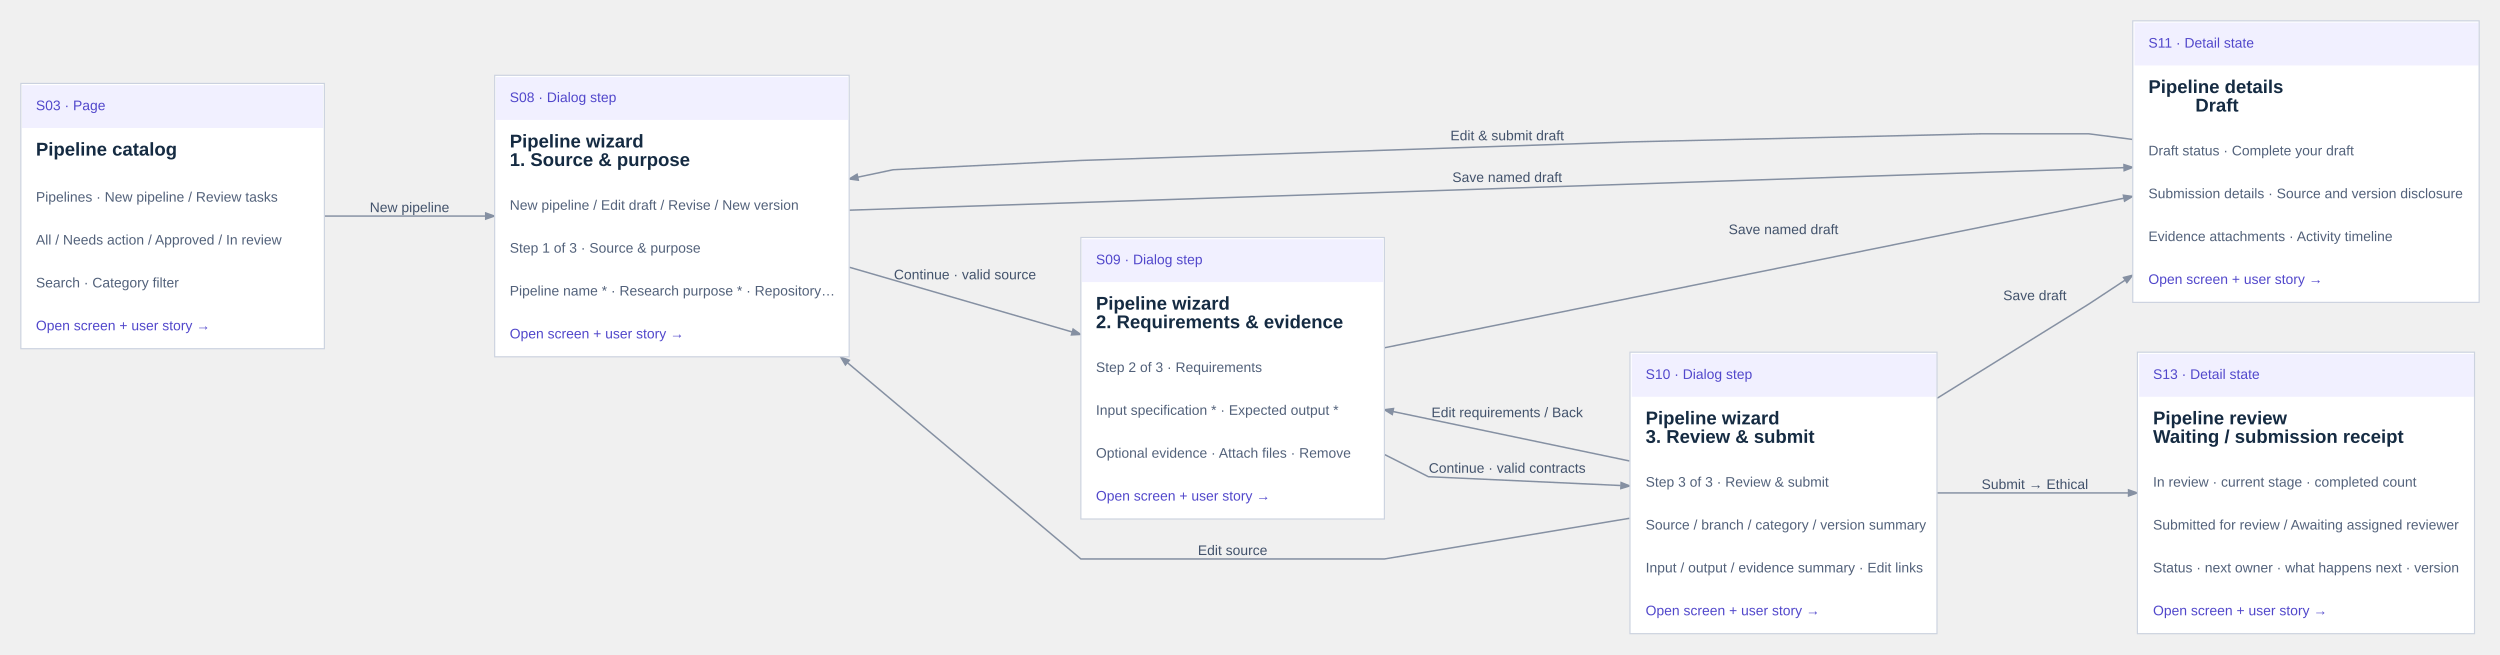
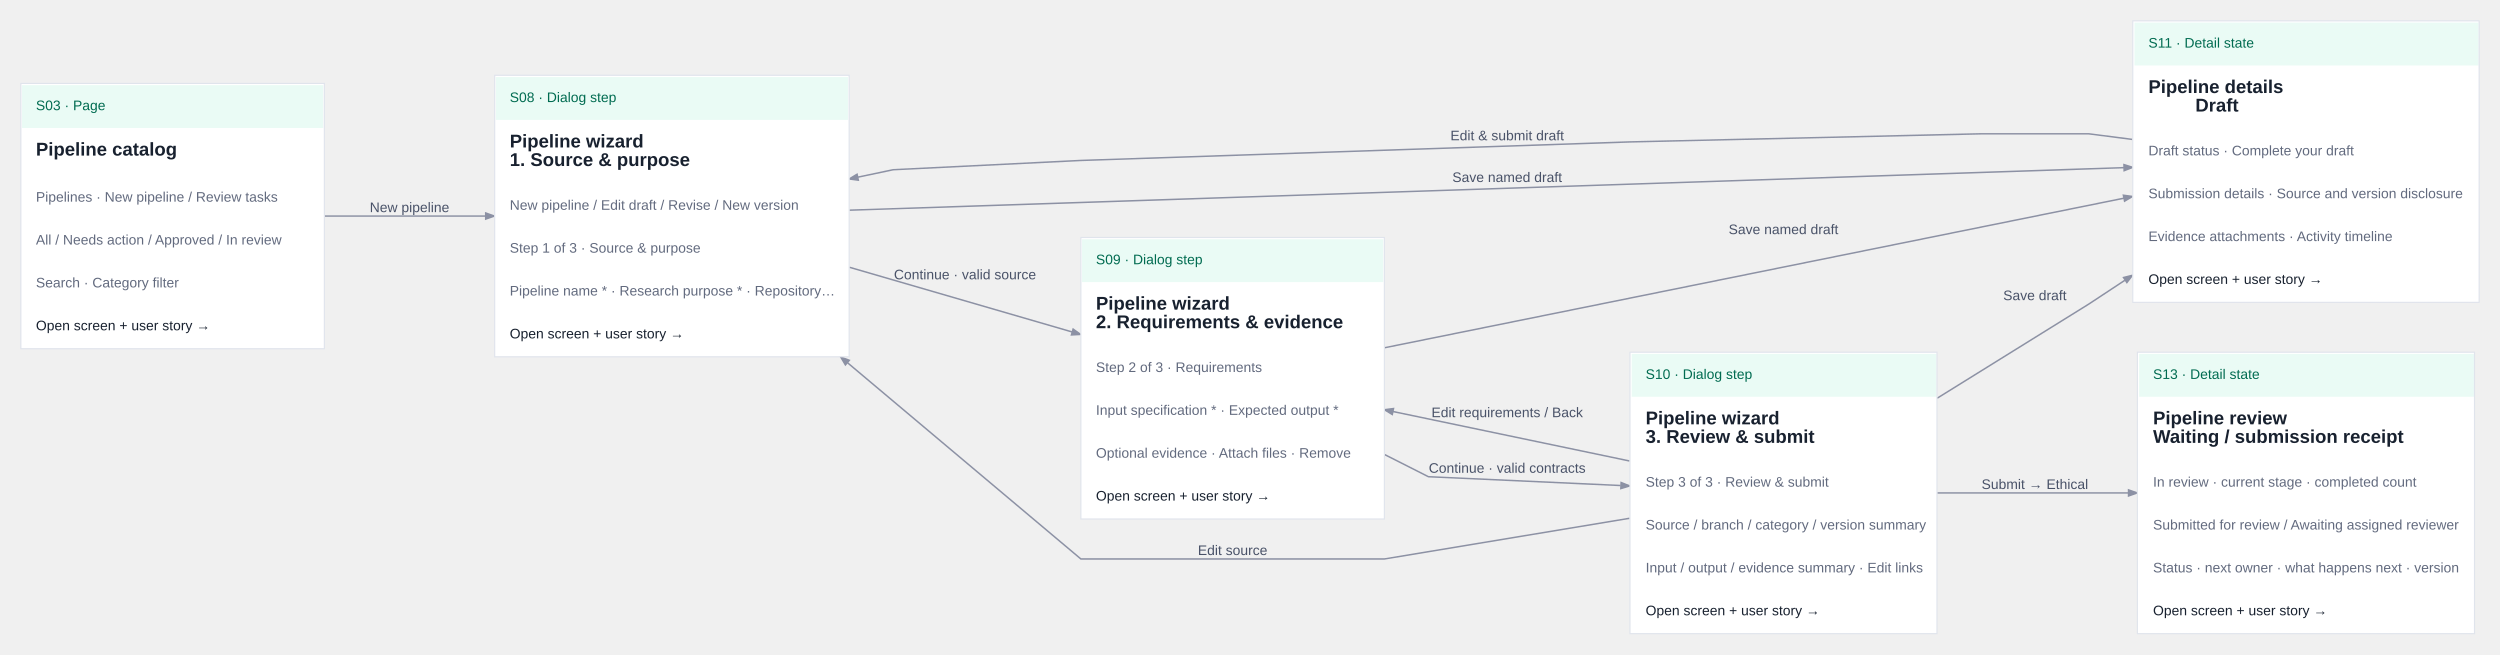
<svg xmlns="http://www.w3.org/2000/svg" xmlns:xlink="http://www.w3.org/1999/xlink" width="2158pt" height="565pt" viewBox="0.00 0.00 2158.00 565.00">
  <g id="graph0" class="graph" transform="scale(1 1) rotate(0) translate(18 547)">
    <g id="edge1" class="edge">
      <g id="a_edge1">
        <a xlink:title="New pipeline">
-           <path fill="none" stroke="#8590a2" stroke-width="1.3" d="M262.17,-360.5C305.96,-360.5 355.33,-360.5 401.14,-360.5" />
-           <polygon fill="#8590a2" stroke="#8590a2" stroke-width="1.3" points="401.26,-363.13 408.76,-360.5 401.26,-357.88 401.26,-363.13" />
+           <path fill="none" stroke="#8c91a4" stroke-width="1.3" d="M262.17,-360.5C305.96,-360.5 355.33,-360.5 401.14,-360.5" />
+           <polygon fill="#8c91a4" stroke="#8c91a4" stroke-width="1.3" points="401.26,-363.13 408.76,-360.5 401.26,-357.88 401.26,-363.13" />
        </a>
      </g>
-       <text text-anchor="middle" x="335.5" y="-363.9" font-family="Arial" font-size="12.00" fill="#42526b">New pipeline</text>
+       <text text-anchor="middle" x="335.5" y="-363.9" font-family="Arial" font-size="12.00" fill="#495268">New pipeline</text>
    </g>
    <g id="edge2" class="edge">
      <g id="a_edge2">
        <a xlink:title="Continue · valid source">
-           <path fill="none" stroke="#8590a2" stroke-width="1.3" d="M715.18,-316.3C776.81,-298.4 847.46,-277.88 907.52,-260.43" />
-           <polygon fill="#8590a2" stroke="#8590a2" stroke-width="1.3" points="908.32,-262.93 914.79,-258.32 906.85,-257.89 908.32,-262.93" />
+           <path fill="none" stroke="#8c91a4" stroke-width="1.3" d="M715.18,-316.3C776.81,-298.4 847.46,-277.88 907.52,-260.43" />
+           <polygon fill="#8c91a4" stroke="#8c91a4" stroke-width="1.3" points="908.32,-262.93 914.79,-258.32 906.85,-257.89 908.32,-262.93" />
        </a>
      </g>
-       <text text-anchor="middle" x="815" y="-305.9" font-family="Arial" font-size="12.00" fill="#42526b">Continue · valid source</text>
+       <text text-anchor="middle" x="815" y="-305.9" font-family="Arial" font-size="12.00" fill="#495268">Continue · valid source</text>
    </g>
    <g id="edge6" class="edge">
      <g id="a_edge6">
        <a xlink:title="Save named draft">
-           <path fill="none" stroke="#8590a2" stroke-width="1.3" d="M715.07,-365.57C984.55,-374.57 1543.08,-393.2 1815.41,-402.29" />
-           <polygon fill="#8590a2" stroke="#8590a2" stroke-width="1.3" points="1815.4,-404.92 1822.98,-402.54 1815.57,-399.67 1815.4,-404.92" />
+           <path fill="none" stroke="#8c91a4" stroke-width="1.3" d="M715.07,-365.57C984.55,-374.57 1543.08,-393.2 1815.41,-402.29" />
+           <polygon fill="#8c91a4" stroke="#8c91a4" stroke-width="1.3" points="1815.4,-404.92 1822.98,-402.54 1815.57,-399.67 1815.4,-404.92" />
        </a>
      </g>
-       <text text-anchor="middle" x="1283" y="-389.9" font-family="Arial" font-size="12.00" fill="#42526b">Save named draft</text>
+       <text text-anchor="middle" x="1283" y="-389.9" font-family="Arial" font-size="12.00" fill="#495268">Save named draft</text>
    </g>
    <g id="edge3" class="edge">
      <g id="a_edge3">
        <a xlink:title="Continue · valid contracts">
-           <path fill="none" stroke="#8590a2" stroke-width="1.3" d="M1177.3,-154.58C1199.2,-143.49 1215,-135.5 1215,-135.5 1215,-135.5 1300.44,-131.58 1380.95,-127.9" />
-           <polygon fill="#8590a2" stroke="#8590a2" stroke-width="1.3" points="1381.35,-130.5 1388.72,-127.54 1381.11,-125.26 1381.35,-130.5" />
+           <path fill="none" stroke="#8c91a4" stroke-width="1.3" d="M1177.3,-154.58C1199.2,-143.49 1215,-135.5 1215,-135.5 1215,-135.5 1300.44,-131.58 1380.95,-127.9" />
+           <polygon fill="#8c91a4" stroke="#8c91a4" stroke-width="1.3" points="1381.35,-130.5 1388.72,-127.54 1381.11,-125.26 1381.35,-130.5" />
        </a>
      </g>
-       <text text-anchor="middle" x="1283" y="-138.9" font-family="Arial" font-size="12.00" fill="#42526b">Continue · valid contracts</text>
+       <text text-anchor="middle" x="1283" y="-138.9" font-family="Arial" font-size="12.00" fill="#495268">Continue · valid contracts</text>
    </g>
    <g id="edge7" class="edge">
      <g id="a_edge7">
        <a xlink:title="Save named draft">
-           <path fill="none" stroke="#8590a2" stroke-width="1.3" d="M1177.01,-246.8C1344.65,-280.71 1635.91,-339.62 1815.36,-375.92" />
-           <polygon fill="#8590a2" stroke="#8590a2" stroke-width="1.3" points="1814.89,-378.5 1822.76,-377.41 1815.93,-373.35 1814.89,-378.5" />
+           <path fill="none" stroke="#8c91a4" stroke-width="1.3" d="M1177.01,-246.8C1344.65,-280.71 1635.91,-339.62 1815.36,-375.92" />
+           <polygon fill="#8c91a4" stroke="#8c91a4" stroke-width="1.3" points="1814.89,-378.5 1822.76,-377.41 1815.93,-373.35 1814.89,-378.5" />
        </a>
      </g>
-       <text text-anchor="middle" x="1521.5" y="-344.9" font-family="Arial" font-size="12.00" fill="#42526b">Save named draft</text>
+       <text text-anchor="middle" x="1521.5" y="-344.9" font-family="Arial" font-size="12.00" fill="#495268">Save named draft</text>
    </g>
    <g id="edge4" class="edge">
      <g id="a_edge4">
        <a xlink:title="Edit source">
-           <path fill="none" stroke="#8590a2" stroke-width="1.3" d="M1388.68,-99.63C1291.81,-83.55 1177,-64.5 1177,-64.5 1177,-64.5 915,-64.5 915,-64.5 915,-64.5 809.26,-153.42 713.68,-233.79" />
-           <polygon fill="#8590a2" stroke="#8590a2" stroke-width="1.3" points="711.75,-231.99 707.7,-238.82 715.13,-236.01 711.75,-231.99" />
+           <path fill="none" stroke="#8c91a4" stroke-width="1.3" d="M1388.68,-99.63C1291.81,-83.55 1177,-64.5 1177,-64.5 1177,-64.5 915,-64.5 915,-64.5 915,-64.5 809.26,-153.42 713.68,-233.79" />
+           <polygon fill="#8c91a4" stroke="#8c91a4" stroke-width="1.3" points="711.75,-231.99 707.7,-238.82 715.13,-236.01 711.75,-231.99" />
        </a>
      </g>
-       <text text-anchor="middle" x="1046" y="-67.9" font-family="Arial" font-size="12.00" fill="#42526b">Edit source</text>
+       <text text-anchor="middle" x="1046" y="-67.9" font-family="Arial" font-size="12.00" fill="#495268">Edit source</text>
    </g>
    <g id="edge5" class="edge">
      <g id="a_edge5">
        <a xlink:title="Edit requirements / Back">
-           <path fill="none" stroke="#8590a2" stroke-width="1.3" d="M1388.72,-149.05C1325.08,-162.36 1248.76,-178.32 1184.4,-191.77" />
-           <polygon fill="#8590a2" stroke="#8590a2" stroke-width="1.3" points="1183.82,-189.21 1177.01,-193.32 1184.89,-194.35 1183.82,-189.21" />
+           <path fill="none" stroke="#8c91a4" stroke-width="1.3" d="M1388.72,-149.05C1325.08,-162.36 1248.76,-178.32 1184.4,-191.77" />
+           <polygon fill="#8c91a4" stroke="#8c91a4" stroke-width="1.3" points="1183.82,-189.21 1177.01,-193.32 1184.89,-194.35 1183.82,-189.21" />
        </a>
      </g>
-       <text text-anchor="middle" x="1283" y="-186.9" font-family="Arial" font-size="12.00" fill="#42526b">Edit requirements / Back</text>
+       <text text-anchor="middle" x="1283" y="-186.9" font-family="Arial" font-size="12.00" fill="#495268">Edit requirements / Back</text>
    </g>
    <g id="edge8" class="edge">
      <g id="a_edge8">
        <a xlink:title="Save draft">
-           <path fill="none" stroke="#8590a2" stroke-width="1.3" d="M1654.13,-203.24C1719.63,-243.91 1785,-284.5 1785,-284.5 1785,-284.5 1797.58,-292.8 1816.2,-305.08" />
-           <polygon fill="#8590a2" stroke="#8590a2" stroke-width="1.3" points="1815.03,-307.45 1822.74,-309.39 1817.93,-303.07 1815.03,-307.45" />
+           <path fill="none" stroke="#8c91a4" stroke-width="1.3" d="M1654.13,-203.24C1719.63,-243.91 1785,-284.5 1785,-284.5 1785,-284.5 1797.58,-292.8 1816.2,-305.08" />
+           <polygon fill="#8c91a4" stroke="#8c91a4" stroke-width="1.3" points="1815.03,-307.45 1822.74,-309.39 1817.93,-303.07 1815.03,-307.45" />
        </a>
      </g>
-       <text text-anchor="middle" x="1738.5" y="-287.9" font-family="Arial" font-size="12.00" fill="#42526b">Save draft</text>
+       <text text-anchor="middle" x="1738.5" y="-287.9" font-family="Arial" font-size="12.00" fill="#495268">Save draft</text>
    </g>
    <g id="edge10" class="edge">
      <g id="a_edge10">
        <a xlink:title="Submit → Ethical">
-           <path fill="none" stroke="#8590a2" stroke-width="1.3" d="M1654.18,-121.5C1705.96,-121.5 1765.73,-121.5 1819.34,-121.5" />
-           <polygon fill="#8590a2" stroke="#8590a2" stroke-width="1.3" points="1819.36,-124.13 1826.86,-121.5 1819.36,-118.88 1819.36,-124.13" />
+           <path fill="none" stroke="#8c91a4" stroke-width="1.3" d="M1654.18,-121.5C1705.96,-121.5 1765.73,-121.5 1819.34,-121.5" />
+           <polygon fill="#8c91a4" stroke="#8c91a4" stroke-width="1.3" points="1819.36,-124.13 1826.86,-121.5 1819.36,-118.88 1819.36,-124.13" />
        </a>
      </g>
-       <text text-anchor="middle" x="1738.5" y="-124.9" font-family="Arial" font-size="12.00" fill="#42526b">Submit → Ethical</text>
+       <text text-anchor="middle" x="1738.5" y="-124.9" font-family="Arial" font-size="12.00" fill="#495268">Submit → Ethical</text>
    </g>
    <g id="edge9" class="edge">
      <g id="a_edge9">
        <a xlink:title="Edit &amp; submit draft">
-           <path fill="none" stroke="#8590a2" stroke-width="1.3" d="M1822.74,-426.64C1800.58,-429.49 1785,-431.5 1785,-431.5 1785,-431.5 1692,-431.5 1692,-431.5 1692,-431.5 1389,-424.5 1389,-424.5 1389,-424.5 915,-408.5 915,-408.5 915,-408.5 753,-400.5 753,-400.5 753,-400.5 740.79,-397.93 722.57,-394.09" />
-           <polygon fill="#8590a2" stroke="#8590a2" stroke-width="1.3" points="722.89,-391.48 715.01,-392.5 721.81,-396.62 722.89,-391.48" />
+           <path fill="none" stroke="#8c91a4" stroke-width="1.3" d="M1822.74,-426.64C1800.58,-429.49 1785,-431.5 1785,-431.5 1785,-431.5 1692,-431.5 1692,-431.5 1692,-431.5 1389,-424.5 1389,-424.5 1389,-424.5 915,-408.5 915,-408.5 915,-408.5 753,-400.5 753,-400.5 753,-400.5 740.79,-397.93 722.57,-394.09" />
+           <polygon fill="#8c91a4" stroke="#8c91a4" stroke-width="1.3" points="722.89,-391.48 715.01,-392.5 721.81,-396.62 722.89,-391.48" />
        </a>
      </g>
-       <text text-anchor="middle" x="1283" y="-425.9" font-family="Arial" font-size="12.00" fill="#42526b">Edit &amp; submit draft</text>
+       <text text-anchor="middle" x="1283" y="-425.9" font-family="Arial" font-size="12.00" fill="#495268">Edit &amp; submit draft</text>
    </g>
    <g id="node-S03" class="node">
      <g id="a_node-S03">
        <a xlink:href="#screen=S03&amp;journey=F03" xlink:title="Pipeline catalog">
          <polygon fill="white" stroke="transparent" points="0,-246 0,-475 262,-475 262,-246 0,-246" />
-           <polygon fill="#f1f0ff" stroke="transparent" points="1,-436.5 1,-473.5 261,-473.5 261,-436.5 1,-436.5" />
-           <text text-anchor="start" x="13" y="-451.9" font-family="Arial" font-size="12.00" fill="#5147cb">S03 · Page</text>
-           <text text-anchor="start" x="13" y="-412.7" font-family="Arial" font-weight="bold" font-size="16.00" fill="#152b42">Pipeline catalog</text>
-           <text text-anchor="start" x="13" y="-372.9" font-family="Arial" font-size="12.00" fill="#52617a">Pipelines · New pipeline / Review tasks</text>
-           <text text-anchor="start" x="13" y="-335.9" font-family="Arial" font-size="12.00" fill="#52617a">All / Needs action / Approved / In review</text>
-           <text text-anchor="start" x="13" y="-298.9" font-family="Arial" font-size="12.00" fill="#52617a">Search · Category filter</text>
-           <text text-anchor="start" x="13" y="-261.9" font-family="Arial" font-size="12.00" fill="#5147cb">Open screen + user story →</text>
-           <polygon fill="none" stroke="#cbd2df" points="0,-246 0,-475 262,-475 262,-246 0,-246" />
+           <polygon fill="#eafbf5" stroke="transparent" points="1,-436.5 1,-473.5 261,-473.5 261,-436.5 1,-436.5" />
+           <text text-anchor="start" x="13" y="-451.9" font-family="Arial" font-size="12.00" fill="#006b50">S03 · Page</text>
+           <text text-anchor="start" x="13" y="-412.7" font-family="Arial" font-weight="bold" font-size="16.00" fill="#18212f">Pipeline catalog</text>
+           <text text-anchor="start" x="13" y="-372.9" font-family="Arial" font-size="12.00" fill="#626a7e">Pipelines · New pipeline / Review tasks</text>
+           <text text-anchor="start" x="13" y="-335.9" font-family="Arial" font-size="12.00" fill="#626a7e">All / Needs action / Approved / In review</text>
+           <text text-anchor="start" x="13" y="-298.9" font-family="Arial" font-size="12.00" fill="#626a7e">Search · Category filter</text>
+           <text text-anchor="start" x="13" y="-261.9" font-family="Arial" font-size="12.00" fill="#18212f">Open screen + user story →</text>
+           <polygon fill="none" stroke="#e0e4ec" points="0,-246 0,-475 262,-475 262,-246 0,-246" />
        </a>
      </g>
    </g>
    <g id="node-S08" class="node">
      <g id="a_node-S08">
        <a xlink:href="#screen=S08&amp;journey=F03" xlink:title="Pipeline wizard · 1. Source &amp; purpose">
          <polygon fill="white" stroke="transparent" points="409,-239 409,-482 715,-482 715,-239 409,-239" />
-           <polygon fill="#f1f0ff" stroke="transparent" points="410,-443.5 410,-480.5 714,-480.5 714,-443.5 410,-443.5" />
-           <text text-anchor="start" x="422" y="-458.9" font-family="Arial" font-size="12.00" fill="#5147cb">S08 · Dialog step</text>
-           <text text-anchor="start" x="422" y="-419.7" font-family="Arial" font-weight="bold" font-size="16.00" fill="#152b42">Pipeline wizard</text>
-           <text text-anchor="start" x="422" y="-403.7" font-family="Arial" font-weight="bold" font-size="16.00" fill="#152b42">1. Source &amp; purpose</text>
-           <text text-anchor="start" x="422" y="-365.9" font-family="Arial" font-size="12.00" fill="#52617a">New pipeline / Edit draft / Revise / New version</text>
-           <text text-anchor="start" x="422" y="-328.9" font-family="Arial" font-size="12.00" fill="#52617a">Step 1 of 3 · Source &amp; purpose</text>
-           <text text-anchor="start" x="422" y="-291.9" font-family="Arial" font-size="12.00" fill="#52617a">Pipeline name * · Research purpose * · Repository…</text>
-           <text text-anchor="start" x="422" y="-254.9" font-family="Arial" font-size="12.00" fill="#5147cb">Open screen + user story →</text>
-           <polygon fill="none" stroke="#cbd2df" points="409,-239 409,-482 715,-482 715,-239 409,-239" />
+           <polygon fill="#eafbf5" stroke="transparent" points="410,-443.5 410,-480.5 714,-480.5 714,-443.5 410,-443.5" />
+           <text text-anchor="start" x="422" y="-458.9" font-family="Arial" font-size="12.00" fill="#006b50">S08 · Dialog step</text>
+           <text text-anchor="start" x="422" y="-419.7" font-family="Arial" font-weight="bold" font-size="16.00" fill="#18212f">Pipeline wizard</text>
+           <text text-anchor="start" x="422" y="-403.7" font-family="Arial" font-weight="bold" font-size="16.00" fill="#18212f">1. Source &amp; purpose</text>
+           <text text-anchor="start" x="422" y="-365.9" font-family="Arial" font-size="12.00" fill="#626a7e">New pipeline / Edit draft / Revise / New version</text>
+           <text text-anchor="start" x="422" y="-328.9" font-family="Arial" font-size="12.00" fill="#626a7e">Step 1 of 3 · Source &amp; purpose</text>
+           <text text-anchor="start" x="422" y="-291.9" font-family="Arial" font-size="12.00" fill="#626a7e">Pipeline name * · Research purpose * · Repository…</text>
+           <text text-anchor="start" x="422" y="-254.9" font-family="Arial" font-size="12.00" fill="#18212f">Open screen + user story →</text>
+           <polygon fill="none" stroke="#e0e4ec" points="409,-239 409,-482 715,-482 715,-239 409,-239" />
        </a>
      </g>
    </g>
    <g id="node-S09" class="node">
      <g id="a_node-S09">
        <a xlink:href="#screen=S09&amp;journey=F03" xlink:title="Pipeline wizard · 2. Requirements &amp; evidence">
          <polygon fill="white" stroke="transparent" points="915,-99 915,-342 1177,-342 1177,-99 915,-99" />
-           <polygon fill="#f1f0ff" stroke="transparent" points="916,-303.5 916,-340.5 1176,-340.5 1176,-303.5 916,-303.5" />
-           <text text-anchor="start" x="928" y="-318.9" font-family="Arial" font-size="12.00" fill="#5147cb">S09 · Dialog step</text>
-           <text text-anchor="start" x="928" y="-279.7" font-family="Arial" font-weight="bold" font-size="16.00" fill="#152b42">Pipeline wizard</text>
-           <text text-anchor="start" x="928" y="-263.7" font-family="Arial" font-weight="bold" font-size="16.00" fill="#152b42">2. Requirements &amp; evidence</text>
-           <text text-anchor="start" x="928" y="-225.9" font-family="Arial" font-size="12.00" fill="#52617a">Step 2 of 3 · Requirements</text>
-           <text text-anchor="start" x="928" y="-188.9" font-family="Arial" font-size="12.00" fill="#52617a">Input specification * · Expected output *</text>
-           <text text-anchor="start" x="928" y="-151.9" font-family="Arial" font-size="12.00" fill="#52617a">Optional evidence · Attach files · Remove</text>
-           <text text-anchor="start" x="928" y="-114.9" font-family="Arial" font-size="12.00" fill="#5147cb">Open screen + user story →</text>
-           <polygon fill="none" stroke="#cbd2df" points="915,-99 915,-342 1177,-342 1177,-99 915,-99" />
+           <polygon fill="#eafbf5" stroke="transparent" points="916,-303.5 916,-340.5 1176,-340.5 1176,-303.5 916,-303.5" />
+           <text text-anchor="start" x="928" y="-318.9" font-family="Arial" font-size="12.00" fill="#006b50">S09 · Dialog step</text>
+           <text text-anchor="start" x="928" y="-279.7" font-family="Arial" font-weight="bold" font-size="16.00" fill="#18212f">Pipeline wizard</text>
+           <text text-anchor="start" x="928" y="-263.7" font-family="Arial" font-weight="bold" font-size="16.00" fill="#18212f">2. Requirements &amp; evidence</text>
+           <text text-anchor="start" x="928" y="-225.9" font-family="Arial" font-size="12.00" fill="#626a7e">Step 2 of 3 · Requirements</text>
+           <text text-anchor="start" x="928" y="-188.9" font-family="Arial" font-size="12.00" fill="#626a7e">Input specification * · Expected output *</text>
+           <text text-anchor="start" x="928" y="-151.9" font-family="Arial" font-size="12.00" fill="#626a7e">Optional evidence · Attach files · Remove</text>
+           <text text-anchor="start" x="928" y="-114.9" font-family="Arial" font-size="12.00" fill="#18212f">Open screen + user story →</text>
+           <polygon fill="none" stroke="#e0e4ec" points="915,-99 915,-342 1177,-342 1177,-99 915,-99" />
        </a>
      </g>
    </g>
    <g id="node-S10" class="node">
      <g id="a_node-S10">
        <a xlink:href="#screen=S10&amp;journey=F03" xlink:title="Pipeline wizard · 3. Review &amp; submit">
          <polygon fill="white" stroke="transparent" points="1389,0 1389,-243 1654,-243 1654,0 1389,0" />
-           <polygon fill="#f1f0ff" stroke="transparent" points="1390.5,-204.5 1390.5,-241.5 1653.5,-241.5 1653.5,-204.5 1390.5,-204.5" />
-           <text text-anchor="start" x="1402.5" y="-219.9" font-family="Arial" font-size="12.00" fill="#5147cb">S10 · Dialog step</text>
-           <text text-anchor="start" x="1402.5" y="-180.7" font-family="Arial" font-weight="bold" font-size="16.00" fill="#152b42">Pipeline wizard</text>
-           <text text-anchor="start" x="1402.5" y="-164.7" font-family="Arial" font-weight="bold" font-size="16.00" fill="#152b42">3. Review &amp; submit</text>
-           <text text-anchor="start" x="1402.5" y="-126.9" font-family="Arial" font-size="12.00" fill="#52617a">Step 3 of 3 · Review &amp; submit</text>
-           <text text-anchor="start" x="1402.5" y="-89.9" font-family="Arial" font-size="12.00" fill="#52617a">Source / branch / category / version summary</text>
-           <text text-anchor="start" x="1402.5" y="-52.9" font-family="Arial" font-size="12.00" fill="#52617a">Input / output / evidence summary · Edit links</text>
-           <text text-anchor="start" x="1402.5" y="-15.9" font-family="Arial" font-size="12.00" fill="#5147cb">Open screen + user story →</text>
-           <polygon fill="none" stroke="#cbd2df" points="1389,0 1389,-243 1654,-243 1654,0 1389,0" />
+           <polygon fill="#eafbf5" stroke="transparent" points="1390.5,-204.5 1390.5,-241.5 1653.5,-241.5 1653.5,-204.5 1390.5,-204.5" />
+           <text text-anchor="start" x="1402.5" y="-219.9" font-family="Arial" font-size="12.00" fill="#006b50">S10 · Dialog step</text>
+           <text text-anchor="start" x="1402.5" y="-180.7" font-family="Arial" font-weight="bold" font-size="16.00" fill="#18212f">Pipeline wizard</text>
+           <text text-anchor="start" x="1402.5" y="-164.7" font-family="Arial" font-weight="bold" font-size="16.00" fill="#18212f">3. Review &amp; submit</text>
+           <text text-anchor="start" x="1402.5" y="-126.9" font-family="Arial" font-size="12.00" fill="#626a7e">Step 3 of 3 · Review &amp; submit</text>
+           <text text-anchor="start" x="1402.5" y="-89.9" font-family="Arial" font-size="12.00" fill="#626a7e">Source / branch / category / version summary</text>
+           <text text-anchor="start" x="1402.5" y="-52.9" font-family="Arial" font-size="12.00" fill="#626a7e">Input / output / evidence summary · Edit links</text>
+           <text text-anchor="start" x="1402.5" y="-15.9" font-family="Arial" font-size="12.00" fill="#18212f">Open screen + user story →</text>
+           <polygon fill="none" stroke="#e0e4ec" points="1389,0 1389,-243 1654,-243 1654,0 1389,0" />
        </a>
      </g>
    </g>
    <g id="node-S11" class="node">
      <g id="a_node-S11">
        <a xlink:href="#screen=S11&amp;journey=F03" xlink:title="Pipeline details · Draft">
          <polygon fill="white" stroke="transparent" points="1823,-286 1823,-529 2122,-529 2122,-286 1823,-286" />
-           <polygon fill="#f1f0ff" stroke="transparent" points="1824.5,-490.5 1824.5,-527.5 2121.5,-527.5 2121.5,-490.5 1824.5,-490.5" />
-           <text text-anchor="start" x="1836.5" y="-505.9" font-family="Arial" font-size="12.00" fill="#5147cb">S11 · Detail state</text>
-           <text text-anchor="start" x="1836.5" y="-466.7" font-family="Arial" font-weight="bold" font-size="16.00" fill="#152b42">Pipeline details</text>
-           <text text-anchor="start" x="1877" y="-450.7" font-family="Arial" font-weight="bold" font-size="16.00" fill="#152b42">Draft</text>
-           <text text-anchor="start" x="1836.5" y="-412.9" font-family="Arial" font-size="12.00" fill="#52617a">Draft status · Complete your draft</text>
-           <text text-anchor="start" x="1836.5" y="-375.9" font-family="Arial" font-size="12.00" fill="#52617a">Submission details · Source and version disclosure</text>
-           <text text-anchor="start" x="1836.5" y="-338.9" font-family="Arial" font-size="12.00" fill="#52617a">Evidence attachments · Activity timeline</text>
-           <text text-anchor="start" x="1836.5" y="-301.9" font-family="Arial" font-size="12.00" fill="#5147cb">Open screen + user story →</text>
-           <polygon fill="none" stroke="#cbd2df" points="1823,-286 1823,-529 2122,-529 2122,-286 1823,-286" />
+           <polygon fill="#eafbf5" stroke="transparent" points="1824.5,-490.5 1824.5,-527.5 2121.5,-527.5 2121.5,-490.5 1824.5,-490.5" />
+           <text text-anchor="start" x="1836.5" y="-505.9" font-family="Arial" font-size="12.00" fill="#006b50">S11 · Detail state</text>
+           <text text-anchor="start" x="1836.5" y="-466.7" font-family="Arial" font-weight="bold" font-size="16.00" fill="#18212f">Pipeline details</text>
+           <text text-anchor="start" x="1877" y="-450.7" font-family="Arial" font-weight="bold" font-size="16.00" fill="#18212f">Draft</text>
+           <text text-anchor="start" x="1836.5" y="-412.9" font-family="Arial" font-size="12.00" fill="#626a7e">Draft status · Complete your draft</text>
+           <text text-anchor="start" x="1836.5" y="-375.9" font-family="Arial" font-size="12.00" fill="#626a7e">Submission details · Source and version disclosure</text>
+           <text text-anchor="start" x="1836.5" y="-338.9" font-family="Arial" font-size="12.00" fill="#626a7e">Evidence attachments · Activity timeline</text>
+           <text text-anchor="start" x="1836.5" y="-301.9" font-family="Arial" font-size="12.00" fill="#18212f">Open screen + user story →</text>
+           <polygon fill="none" stroke="#e0e4ec" points="1823,-286 1823,-529 2122,-529 2122,-286 1823,-286" />
        </a>
      </g>
    </g>
    <g id="node-S13" class="node">
      <g id="a_node-S13">
        <a xlink:href="#screen=S13&amp;journey=F03" xlink:title="Pipeline review · Waiting / submission receipt">
          <polygon fill="white" stroke="transparent" points="1827,0 1827,-243 2118,-243 2118,0 1827,0" />
-           <polygon fill="#f1f0ff" stroke="transparent" points="1828.5,-204.5 1828.5,-241.5 2117.5,-241.5 2117.5,-204.5 1828.5,-204.5" />
-           <text text-anchor="start" x="1840.5" y="-219.9" font-family="Arial" font-size="12.00" fill="#5147cb">S13 · Detail state</text>
-           <text text-anchor="start" x="1840.5" y="-180.7" font-family="Arial" font-weight="bold" font-size="16.00" fill="#152b42">Pipeline review</text>
-           <text text-anchor="start" x="1840.5" y="-164.7" font-family="Arial" font-weight="bold" font-size="16.00" fill="#152b42">Waiting / submission receipt</text>
-           <text text-anchor="start" x="1840.5" y="-126.9" font-family="Arial" font-size="12.00" fill="#52617a">In review · current stage · completed count</text>
-           <text text-anchor="start" x="1840.5" y="-89.9" font-family="Arial" font-size="12.00" fill="#52617a">Submitted for review / Awaiting assigned reviewer</text>
-           <text text-anchor="start" x="1840.5" y="-52.9" font-family="Arial" font-size="12.00" fill="#52617a">Status · next owner · what happens next · version</text>
-           <text text-anchor="start" x="1840.5" y="-15.9" font-family="Arial" font-size="12.00" fill="#5147cb">Open screen + user story →</text>
-           <polygon fill="none" stroke="#cbd2df" points="1827,0 1827,-243 2118,-243 2118,0 1827,0" />
+           <polygon fill="#eafbf5" stroke="transparent" points="1828.5,-204.5 1828.5,-241.5 2117.5,-241.5 2117.5,-204.5 1828.5,-204.5" />
+           <text text-anchor="start" x="1840.5" y="-219.9" font-family="Arial" font-size="12.00" fill="#006b50">S13 · Detail state</text>
+           <text text-anchor="start" x="1840.5" y="-180.7" font-family="Arial" font-weight="bold" font-size="16.00" fill="#18212f">Pipeline review</text>
+           <text text-anchor="start" x="1840.5" y="-164.7" font-family="Arial" font-weight="bold" font-size="16.00" fill="#18212f">Waiting / submission receipt</text>
+           <text text-anchor="start" x="1840.5" y="-126.9" font-family="Arial" font-size="12.00" fill="#626a7e">In review · current stage · completed count</text>
+           <text text-anchor="start" x="1840.5" y="-89.9" font-family="Arial" font-size="12.00" fill="#626a7e">Submitted for review / Awaiting assigned reviewer</text>
+           <text text-anchor="start" x="1840.5" y="-52.9" font-family="Arial" font-size="12.00" fill="#626a7e">Status · next owner · what happens next · version</text>
+           <text text-anchor="start" x="1840.5" y="-15.9" font-family="Arial" font-size="12.00" fill="#18212f">Open screen + user story →</text>
+           <polygon fill="none" stroke="#e0e4ec" points="1827,0 1827,-243 2118,-243 2118,0 1827,0" />
        </a>
      </g>
    </g>
  </g>
</svg>
